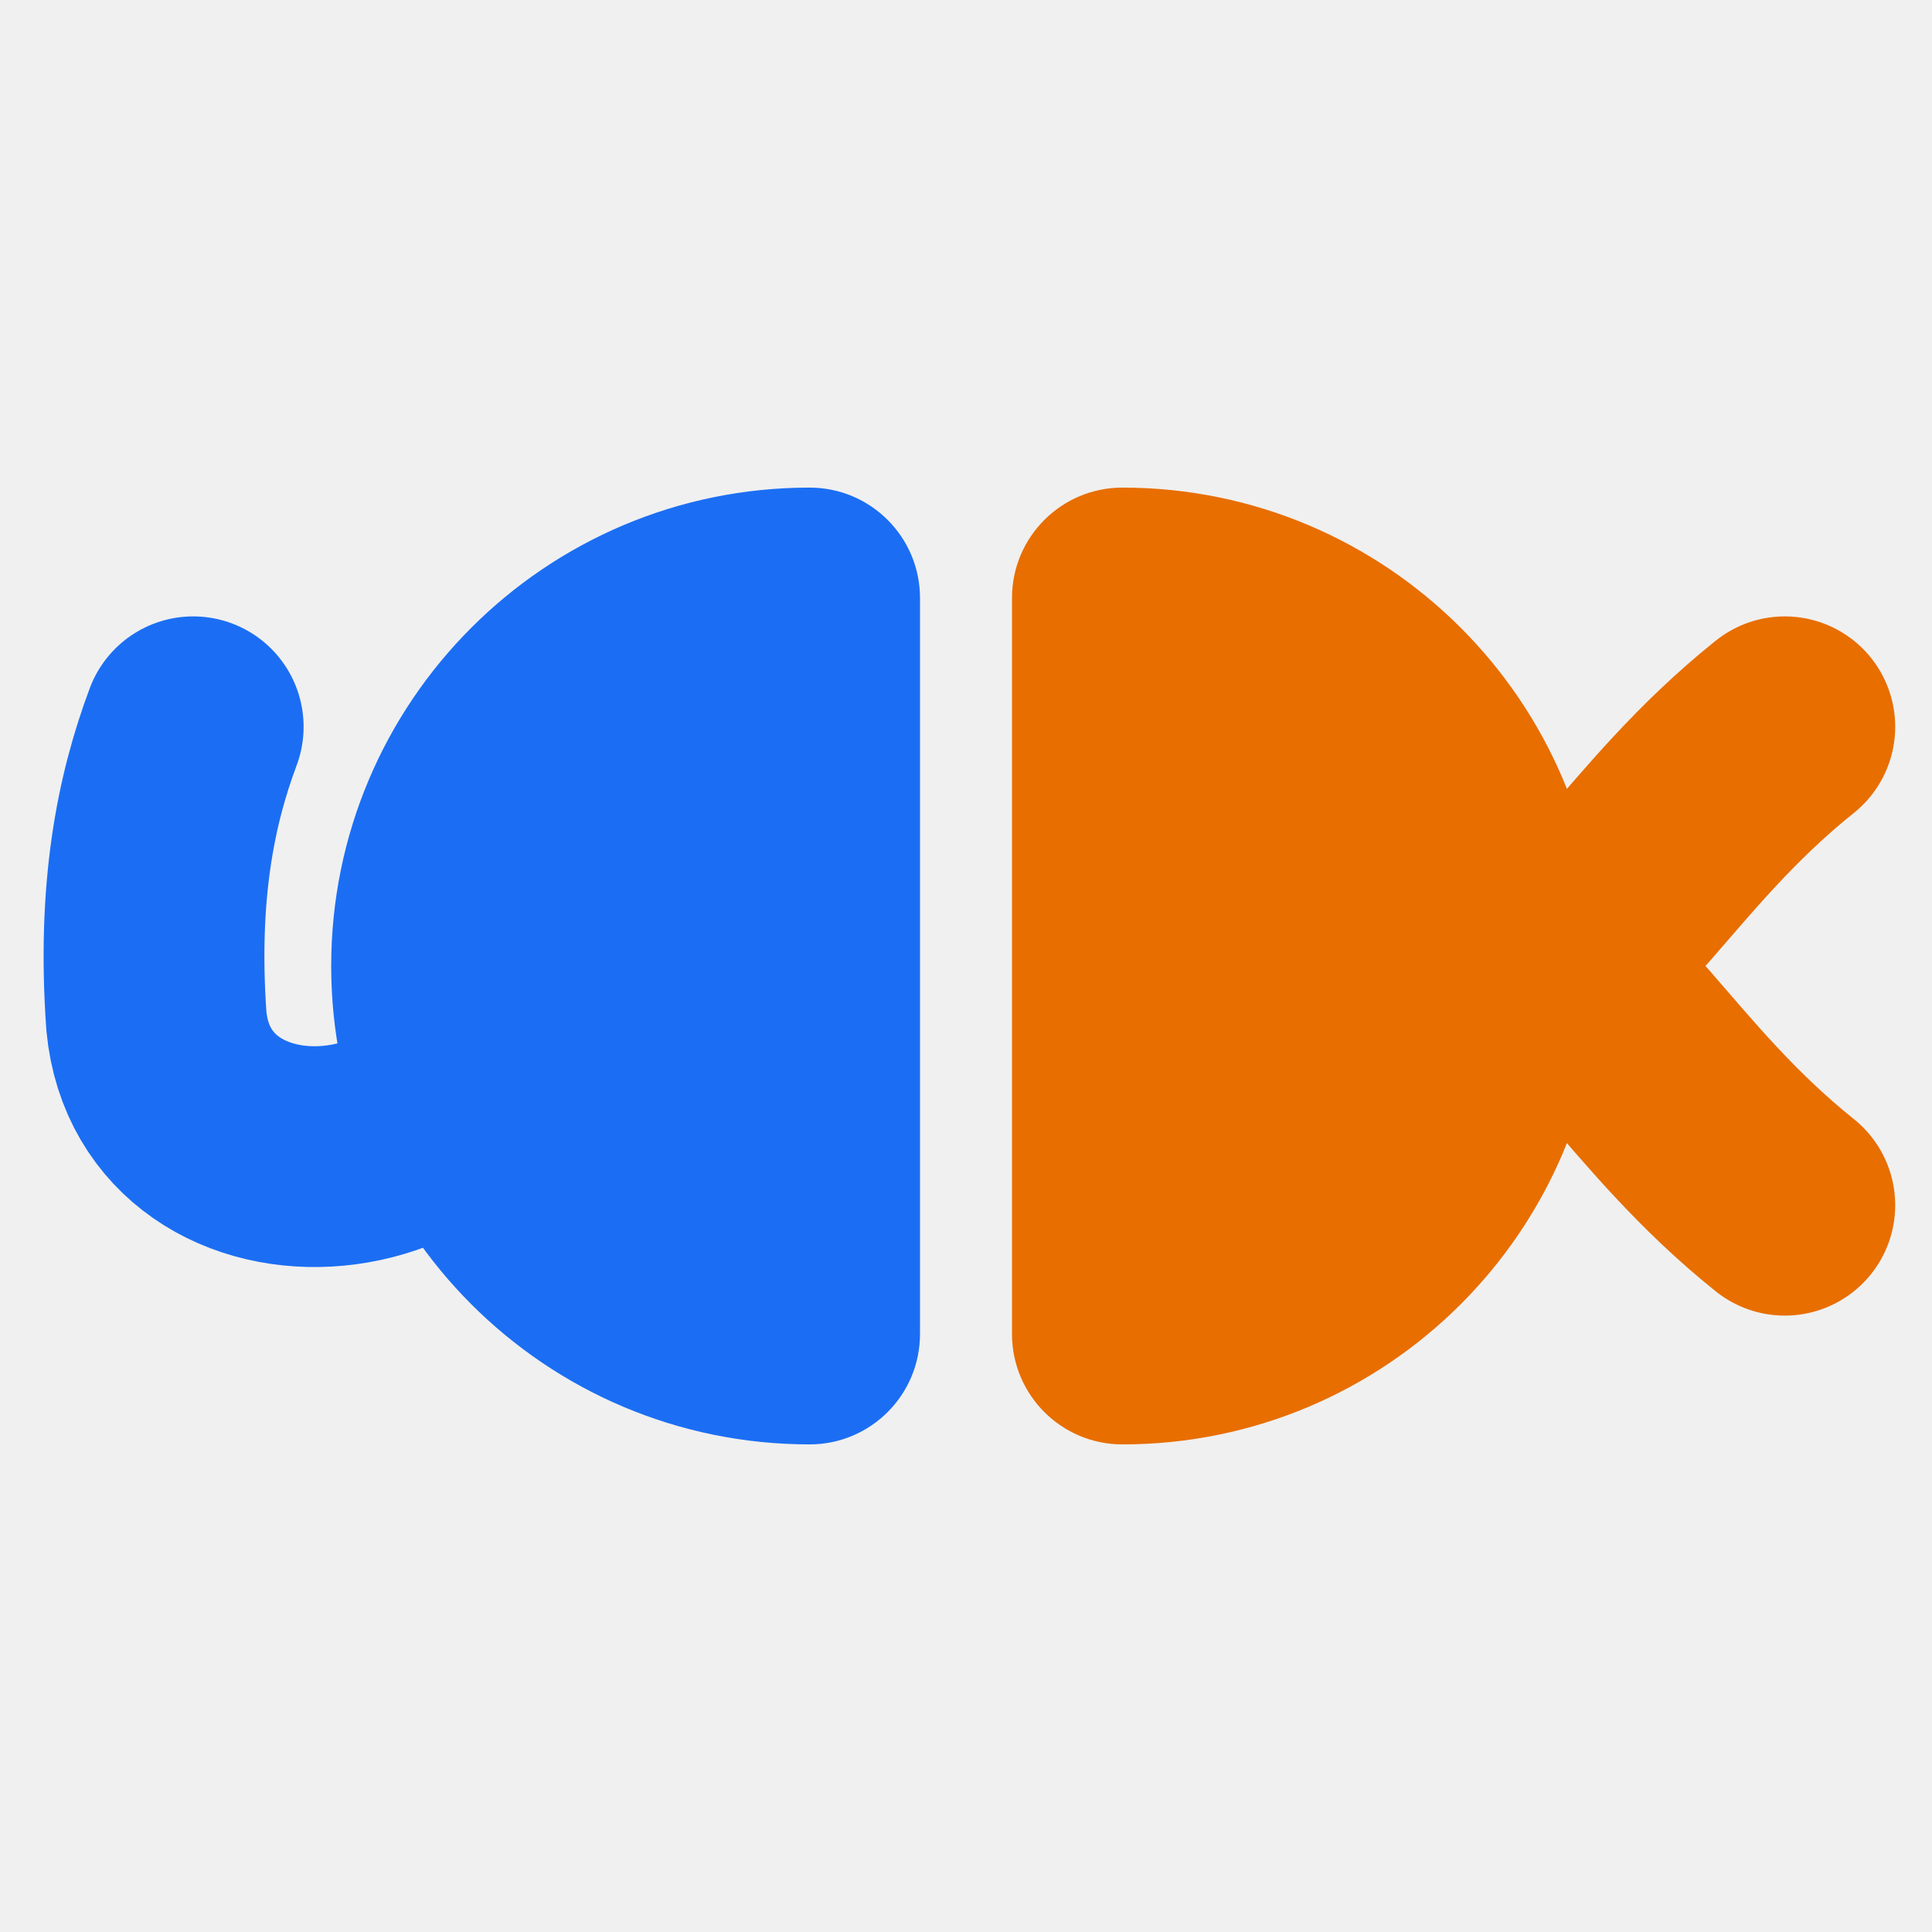
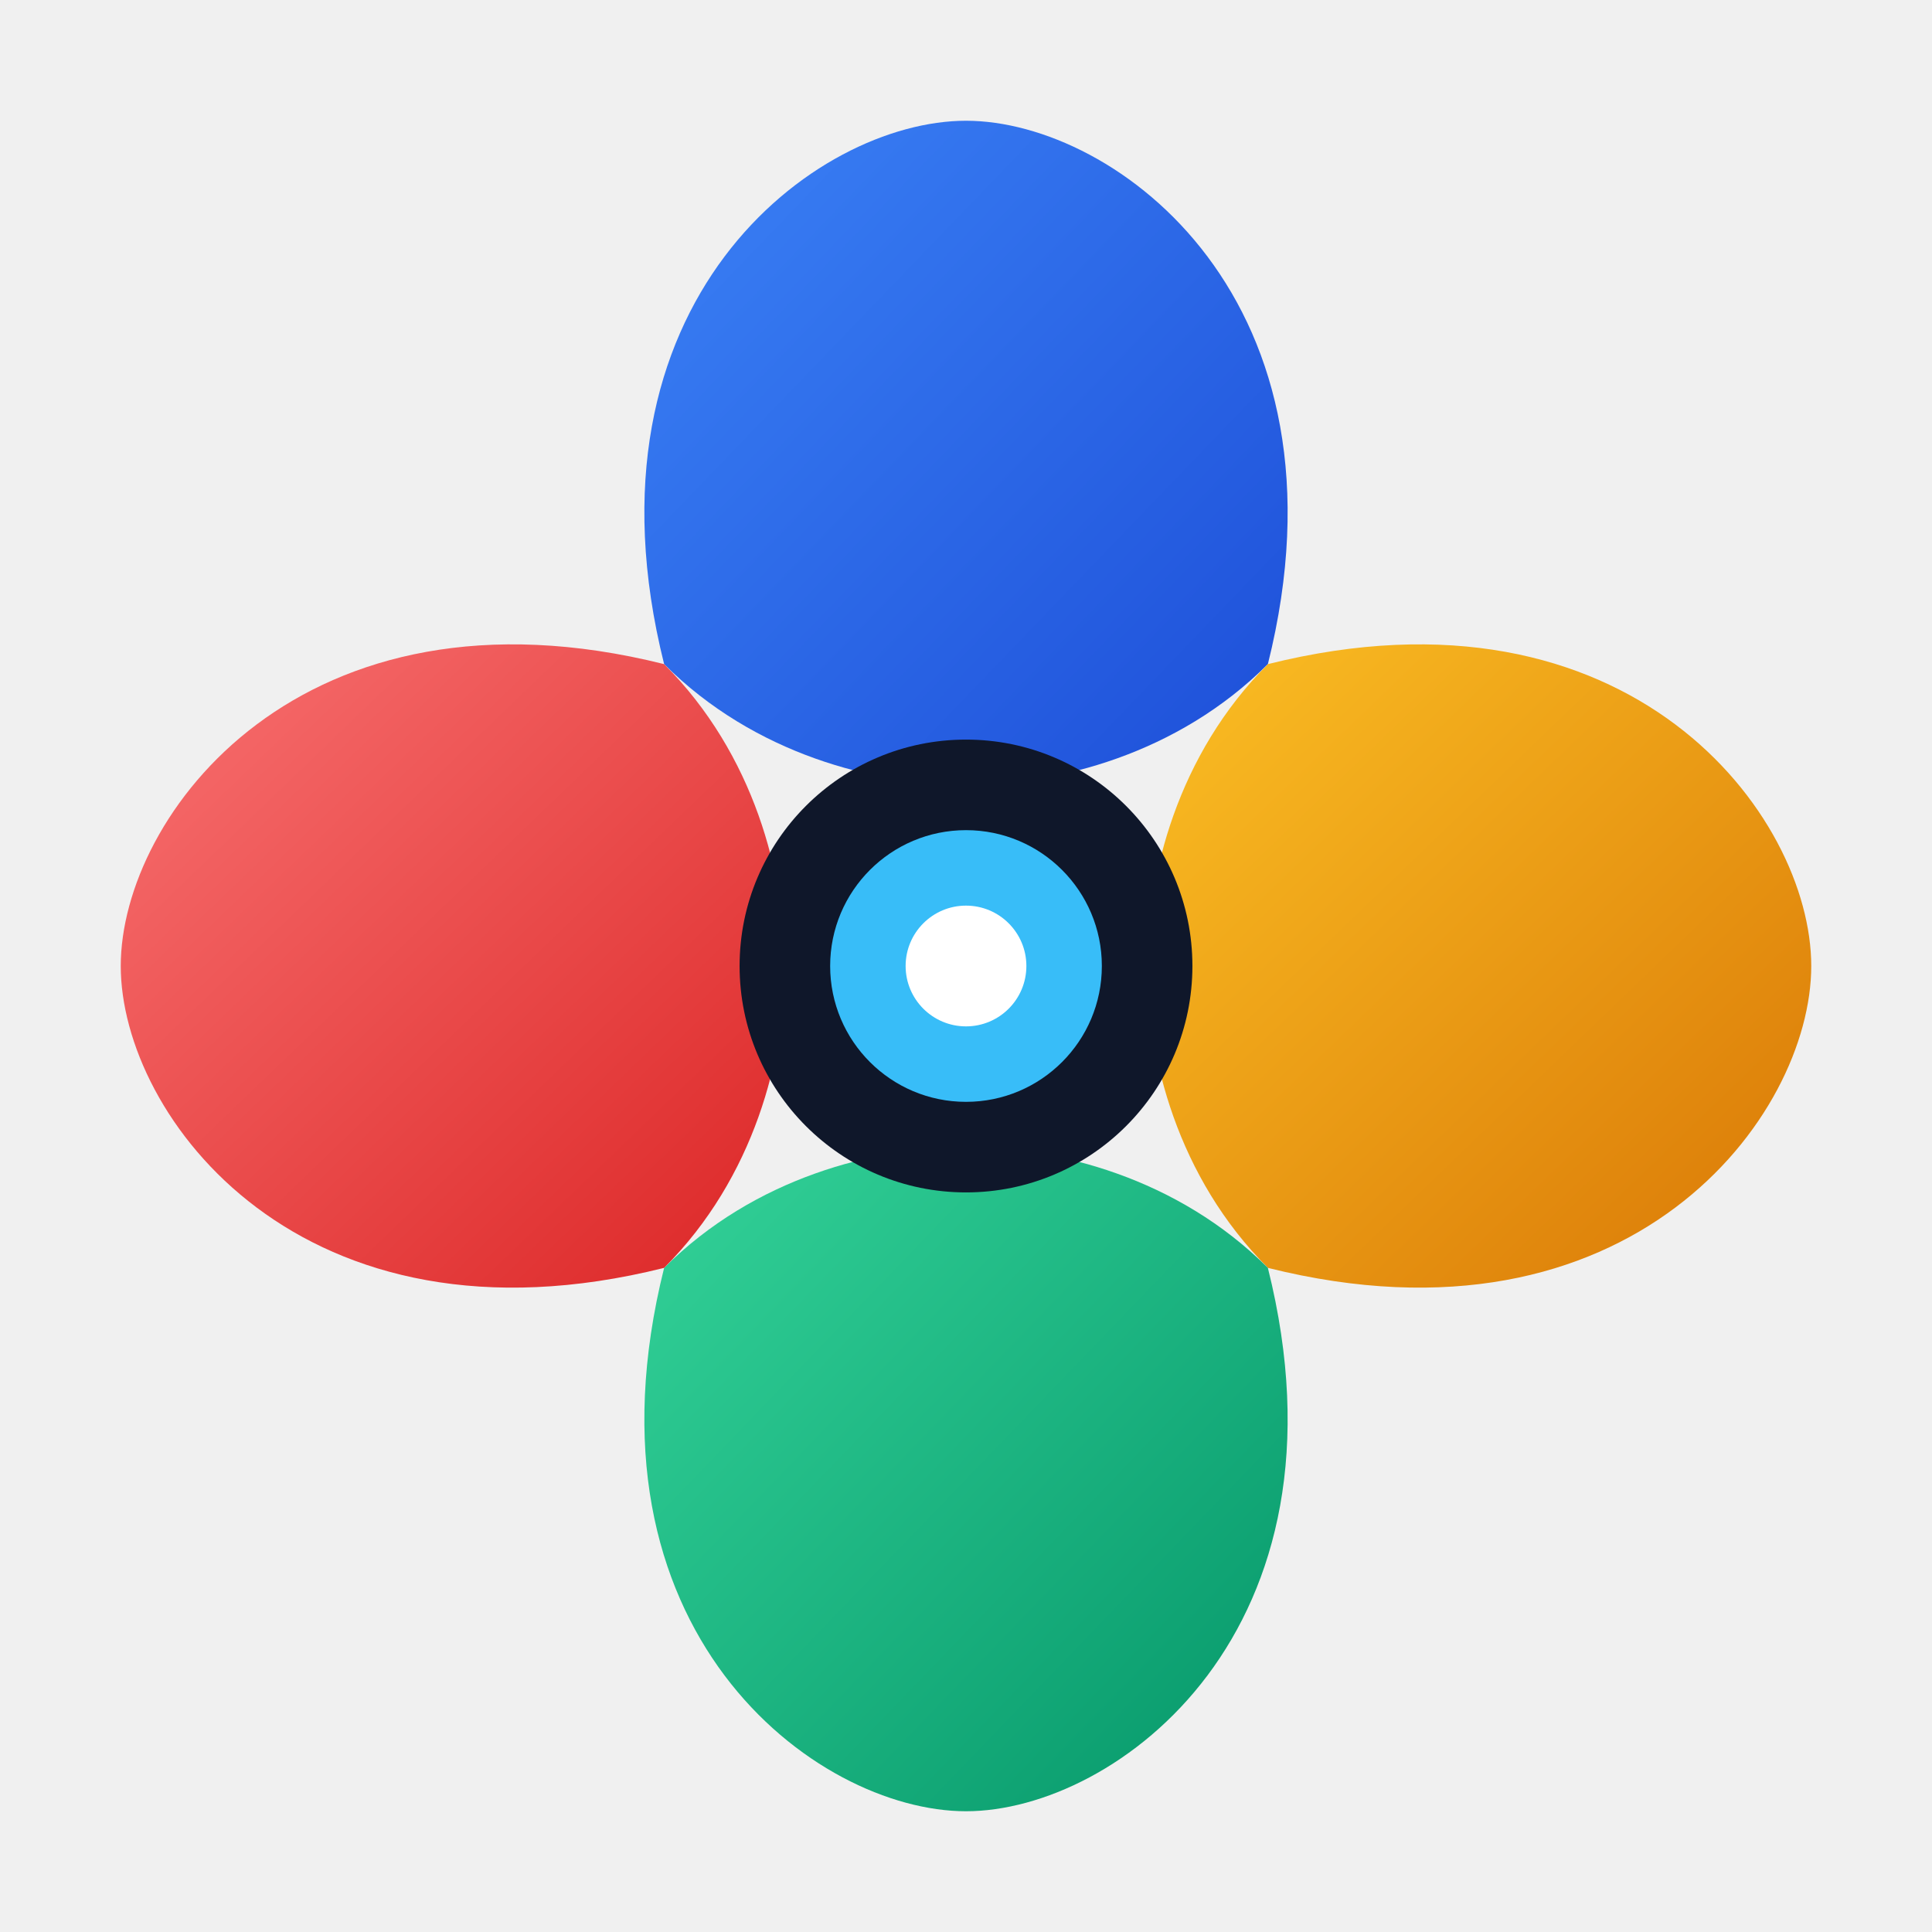
- <svg xmlns="http://www.w3.org/2000/svg" viewBox="1.5 1.5 21 21" width="64" height="64">
-   <g fill="#1b6ef3" stroke="#1b6ef3" stroke-width="2.4" stroke-linecap="round" stroke-linejoin="round">
-     <path stroke="none" d="M10.30,6.80 A5.20,5.20 0 0 0 10.30,17.20 A1.20,1.20 0 0 0 11.50,16.00 L11.50,8.00 A1.20,1.20 0 0 0 10.30,6.80Z" />
-     <path fill="none" d="M7.20,12.00 C6.80,14.60 3.40,14.70 3.20,12.60 C3.10,11.20 3.30,10.20 3.60,9.40" />
-   </g>
-   <g fill="#e86e00" stroke="#e86e00" stroke-width="2.4" stroke-linecap="round" stroke-linejoin="round">
-     <path stroke="none" d="M13.70,6.80 A5.20,5.20 0 0 1 13.70,17.20 A1.20,1.20 0 0 1 12.50,16.00 L12.50,8.00 A1.20,1.20 0 0 1 13.70,6.80Z" />
-     <path fill="none" d="M16.80,12.00 L18.00,12.00 C18.80,12.00 19.40,10.60 20.90,9.40 M18.00,12.00 C18.80,12.00 19.40,13.40 20.90,14.60" />
+ <svg xmlns="http://www.w3.org/2000/svg" viewBox="0 0 64 64" width="64" height="64" role="img" aria-label="BIOME Ecosystem Logo">
+   <defs>
+     <linearGradient id="blueGradC" x1="0%" y1="0%" x2="100%" y2="100%">
+       <stop offset="0%" stop-color="#3B82F6" />
+       <stop offset="100%" stop-color="#1D4ED8" />
+     </linearGradient>
+     <linearGradient id="amberGradC" x1="0%" y1="0%" x2="100%" y2="100%">
+       <stop offset="0%" stop-color="#FBBF24" />
+       <stop offset="100%" stop-color="#D97706" />
+     </linearGradient>
+     <linearGradient id="greenGradC" x1="0%" y1="0%" x2="100%" y2="100%">
+       <stop offset="0%" stop-color="#34D399" />
+       <stop offset="100%" stop-color="#059669" />
+     </linearGradient>
+     <linearGradient id="redGradC" x1="0%" y1="0%" x2="100%" y2="100%">
+       <stop offset="0%" stop-color="#F87171" />
+       <stop offset="100%" stop-color="#DC2626" />
+     </linearGradient>
+   </defs>
+   <g>
+     <path d="M 32 4 C 37 4 45 10 42 22 C 39 25 35 26 32 26 C 29 26 25 25 22 22 C 19 10 27 4 32 4 Z" fill="url(#blueGradC)" />
+     <path d="M 60 32 C 60 37 54 45 42 42 C 39 39 38 35 38 32 C 38 29 39 25 42 22 C 54 19 60 27 60 32 Z" fill="url(#amberGradC)" />
+     <path d="M 32 60 C 27 60 19 54 22 42 C 25 39 29 38 32 38 C 35 38 39 39 42 42 C 45 54 37 60 32 60 Z" fill="url(#greenGradC)" />
+     <path d="M 4 32 C 4 27 10 19 22 22 C 25 25 26 29 26 32 C 26 35 25 39 22 42 C 10 45 4 37 4 32 Z" fill="url(#redGradC)" />
+     <circle cx="32" cy="32" r="7.5" fill="#0F172A" />
+     <circle cx="32" cy="32" r="4.5" fill="#38BDF8" />
+     <circle cx="32" cy="32" r="2" fill="#FFFFFF" />
  </g>
</svg>
